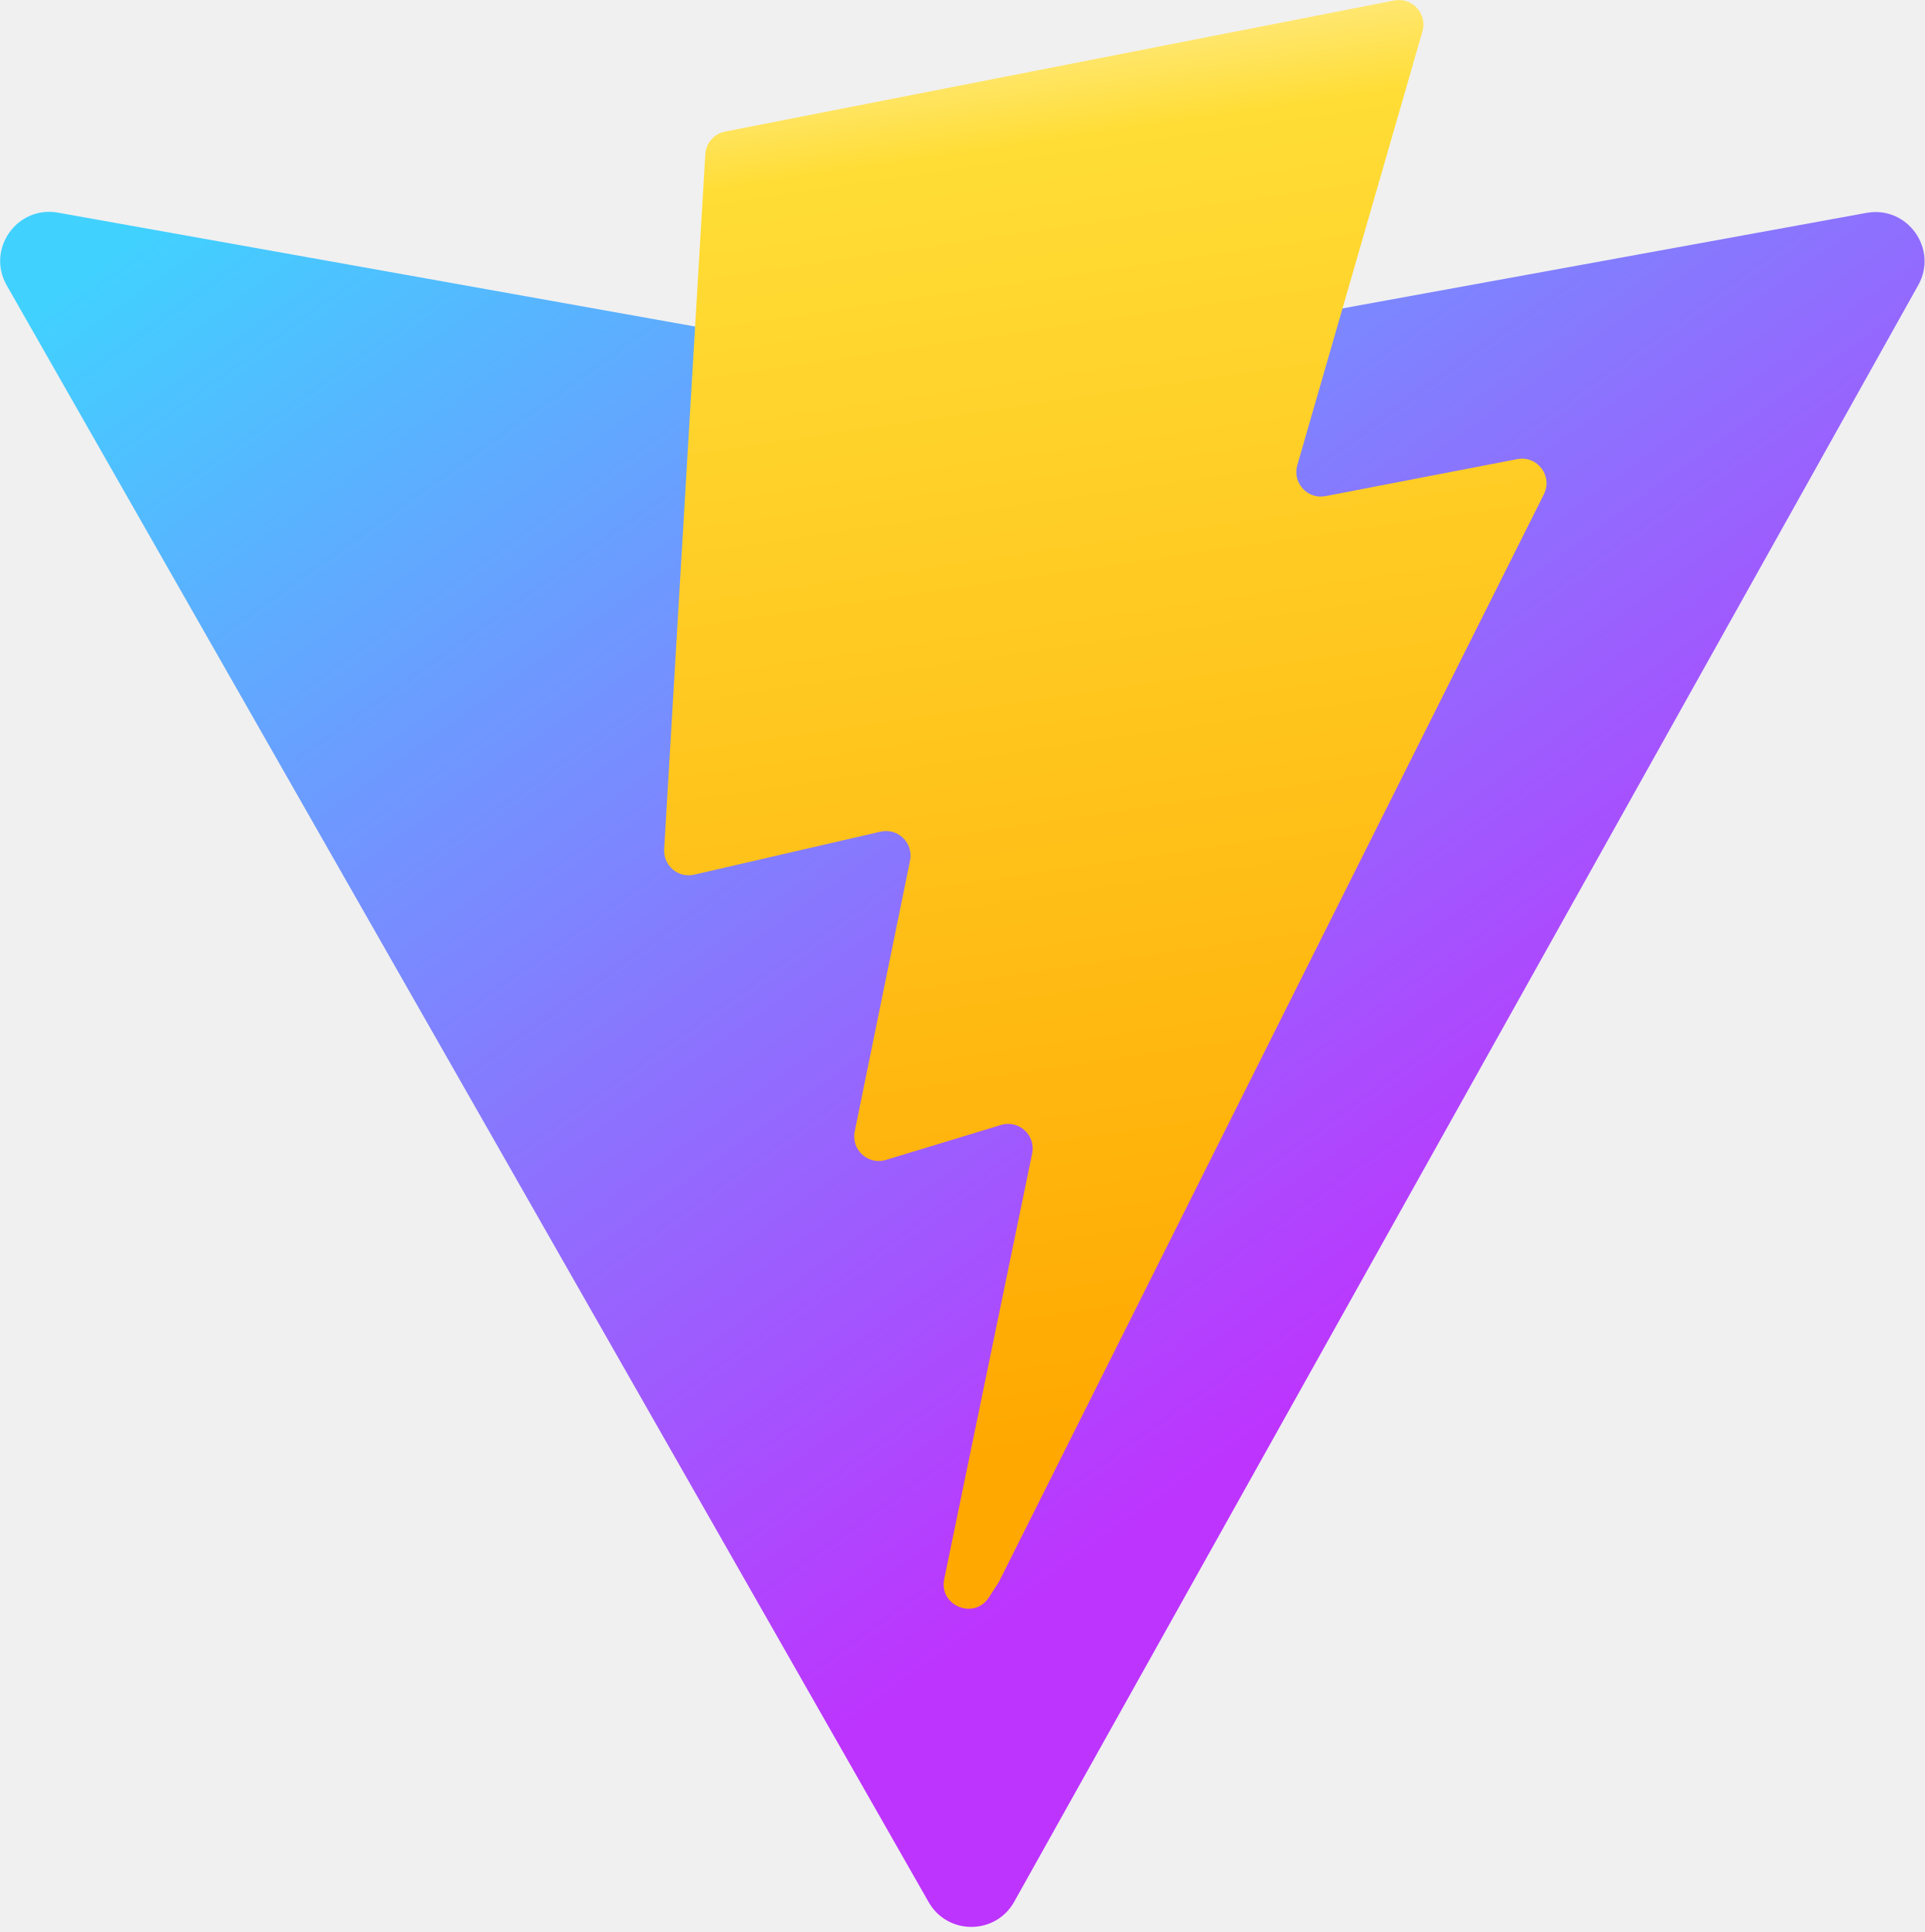
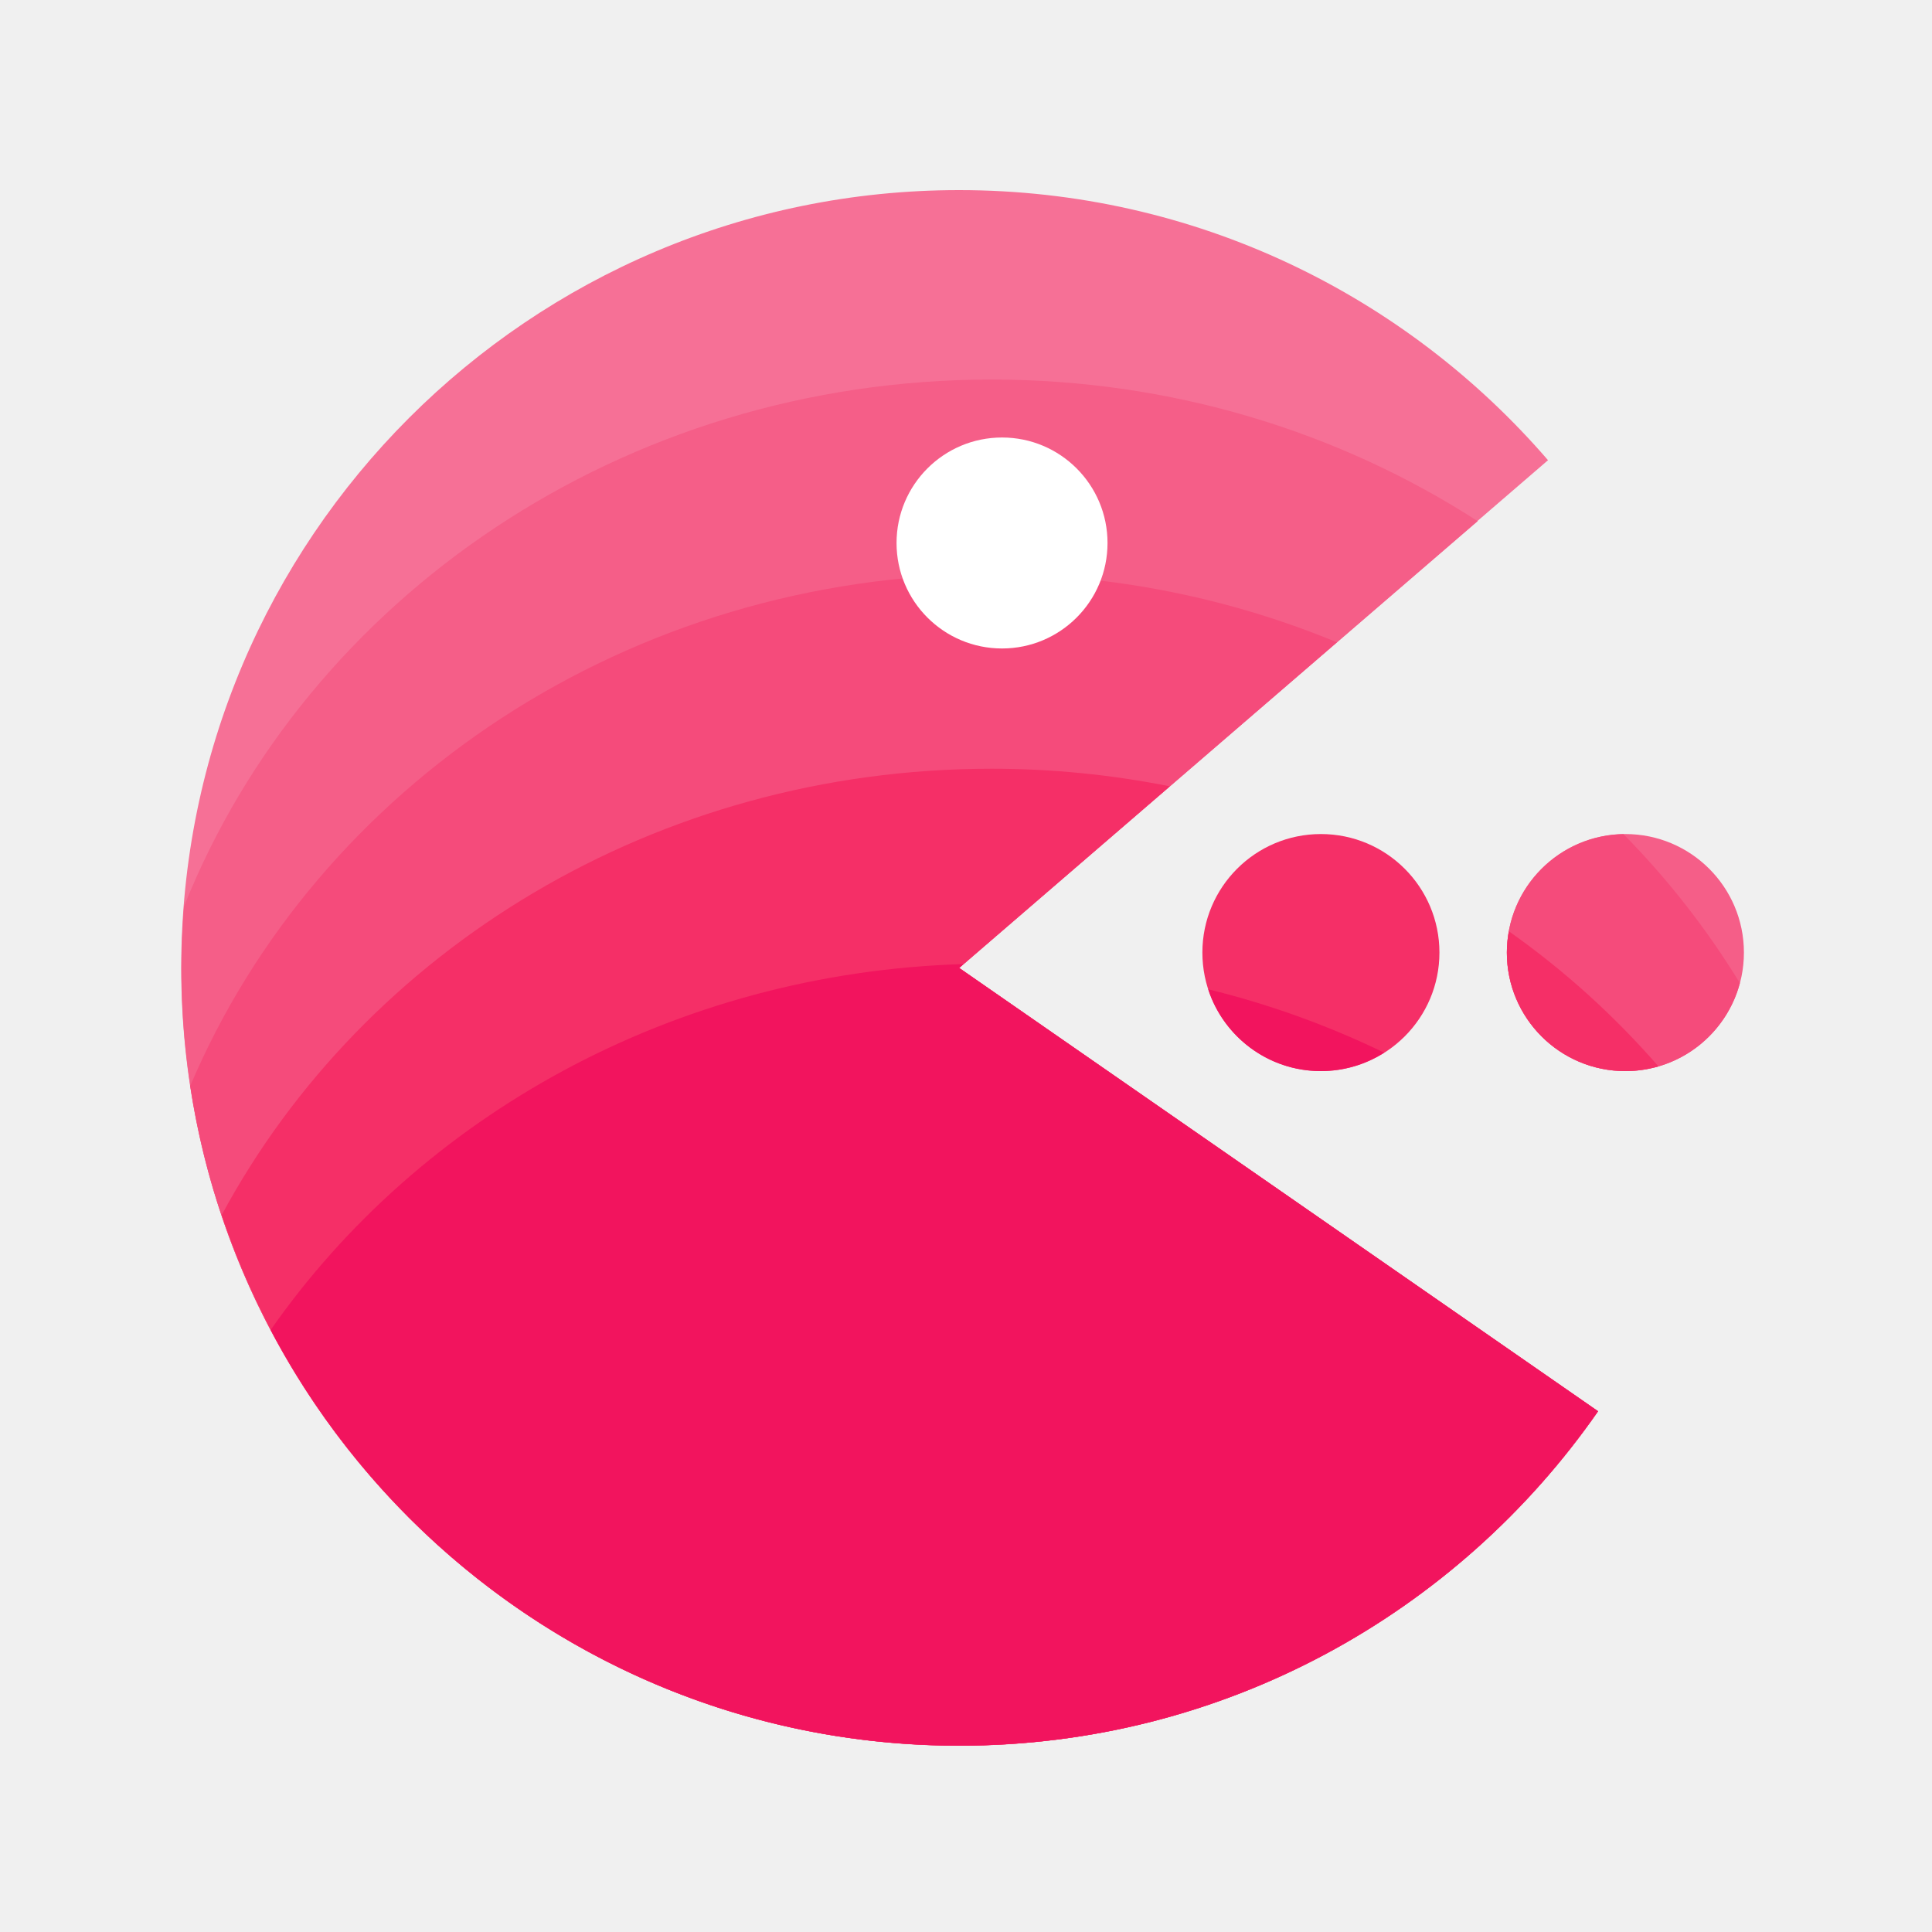
- <svg xmlns="http://www.w3.org/2000/svg" aria-hidden="true" role="img" class="iconify iconify--logos" width="31.88" height="32" preserveAspectRatio="xMidYMid meet" viewBox="0 0 256 257">
-   <defs>
-     <linearGradient id="IconifyId1813088fe1fbc01fb466" x1="-.828%" x2="57.636%" y1="7.652%" y2="78.411%">
-       <stop offset="0%" stop-color="#41D1FF" />
-       <stop offset="100%" stop-color="#BD34FE" />
-     </linearGradient>
-     <linearGradient id="IconifyId1813088fe1fbc01fb467" x1="43.376%" x2="50.316%" y1="2.242%" y2="89.03%">
-       <stop offset="0%" stop-color="#FFEA83" />
-       <stop offset="8.333%" stop-color="#FFDD35" />
-       <stop offset="100%" stop-color="#FFA800" />
-     </linearGradient>
-   </defs>
-   <path fill="url(#IconifyId1813088fe1fbc01fb466)" d="M255.153 37.938L134.897 252.976c-2.483 4.44-8.862 4.466-11.382.048L.875 37.958c-2.746-4.814 1.371-10.646 6.827-9.67l120.385 21.517a6.537 6.537 0 0 0 2.322-.004l117.867-21.483c5.438-.991 9.574 4.796 6.877 9.62Z" />
-   <path fill="url(#IconifyId1813088fe1fbc01fb467)" d="M185.432.063L96.44 17.501a3.268 3.268 0 0 0-2.634 3.014l-5.474 92.456a3.268 3.268 0 0 0 3.997 3.378l24.777-5.718c2.318-.535 4.413 1.507 3.936 3.838l-7.361 36.047c-.495 2.426 1.782 4.5 4.151 3.78l15.304-4.649c2.372-.72 4.652 1.36 4.15 3.788l-11.698 56.621c-.732 3.542 3.979 5.473 5.943 2.437l1.313-2.028l72.516-144.72c1.215-2.423-.88-5.186-3.54-4.672l-25.505 4.922c-2.396.462-4.435-1.77-3.759-4.114l16.646-57.705c.677-2.35-1.37-4.583-3.769-4.113Z" />
+ <svg xmlns="http://www.w3.org/2000/svg" t="1672330427004" class="icon" viewBox="0 0 1024 1024" version="1.1" p-id="1250" width="16" height="16">
+   <path d="M508.314 512.973l312.166-269.056c-75.571-87.603-187.341-143.155-312.166-143.155-227.686 0-412.262 184.576-412.262 412.262s184.576 412.262 412.262 412.262c140.339 0 264.192-70.195 338.637-177.254l-338.637-235.059z" fill="#F67096" p-id="1251" />
+   <path d="M700.109 504.883m-62.822 0a62.822 62.822 0 1 0 125.645 0 62.822 62.822 0 1 0-125.645 0Z" fill="#F52F67" p-id="1252" />
+   <path d="M861.491 504.883m-62.822 0a62.822 62.822 0 1 0 125.645 0 62.822 62.822 0 1 0-125.645 0Z" fill="#F55E88" p-id="1253" />
+   <path d="M525.517 201.165c-195.789 0-362.752 116.07-427.981 279.245-0.819 10.752-1.382 21.606-1.382 32.614 0 227.686 184.576 412.262 412.262 412.262 140.339 0 264.192-70.195 338.637-177.254L508.416 513.075l274.79-236.851c-73.421-47.36-162.15-75.059-257.69-75.059z" fill="#F55E88" p-id="1254" />
+   <path d="M922.163 521.062a436.772 436.772 0 0 0-61.696-78.95c-34.202 0.563-61.798 28.416-61.798 62.771 0 34.714 28.109 62.822 62.822 62.822 29.133 0 53.504-19.814 60.672-46.643zM525.517 304.333c-192.614 0-357.274 112.333-424.704 271.258 30.157 197.99 201.114 349.645 407.501 349.645 140.339 0 264.192-70.195 338.637-177.254L508.314 513.024l200.243-172.595c-56.013-23.194-117.914-36.096-183.04-36.096z" fill="#F54B7B" p-id="1255" />
+   <path d="M799.744 493.619c-0.666 3.635-1.075 7.424-1.075 11.264 0 34.714 28.109 62.822 62.822 62.822 6.093 0 11.981-0.922 17.51-2.509a445.532 445.532 0 0 0-79.258-71.578zM525.517 407.45c-178.227 0-332.544 96.256-408.013 236.544 54.784 163.43 208.998 281.242 390.861 281.242 140.339 0 264.192-70.195 338.637-177.254L508.365 513.024l111.667-96.256a482.243 482.243 0 0 0-94.515-9.318z" fill="#F52F67" p-id="1256" />
+   <path d="M640.358 524.339c8.192 25.139 31.846 43.366 59.699 43.366 12.339 0 23.859-3.635 33.587-9.779-29.389-14.234-60.57-25.6-93.286-33.587zM510.669 510.976c-153.549 4.608-287.949 80.538-367.206 193.894 69.018 131.021 206.49 220.365 364.851 220.365 140.339 0 264.192-70.195 338.637-177.254L508.314 513.024l2.355-2.048z" fill="#F2145E" p-id="1257" />
+   <path d="M531.098 287.795m-55.91 0a55.91 55.91 0 1 0 111.821 0 55.91 55.91 0 1 0-111.821 0Z" fill="#FFFFFF" p-id="1258" />
</svg>
